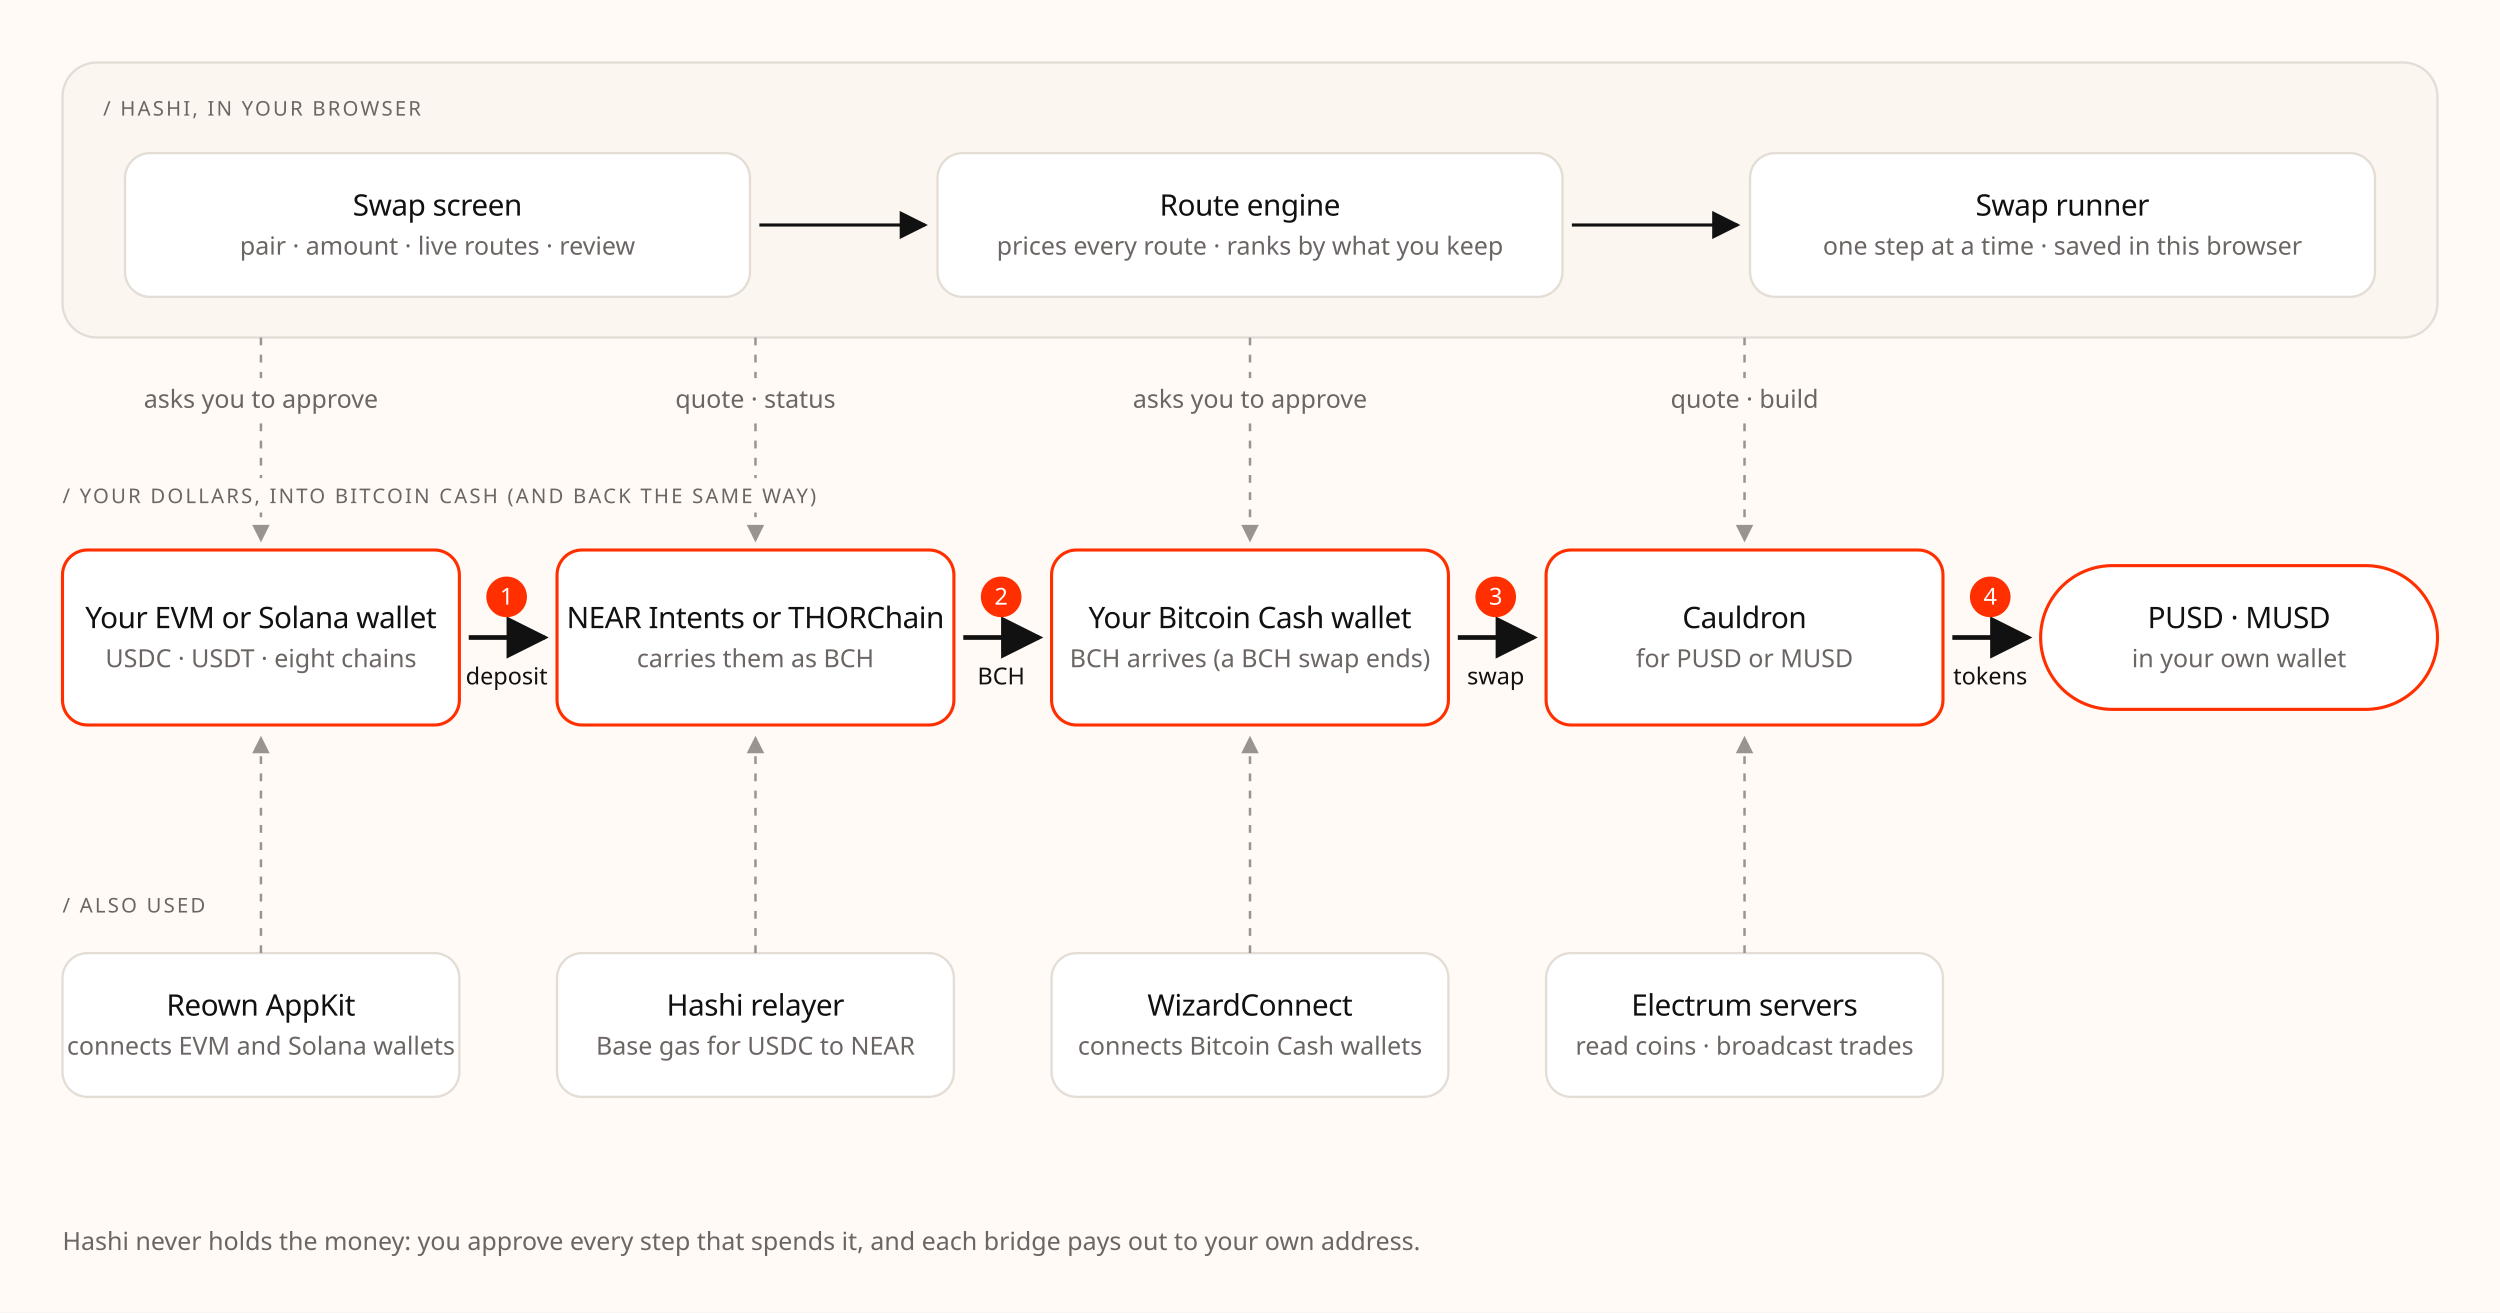
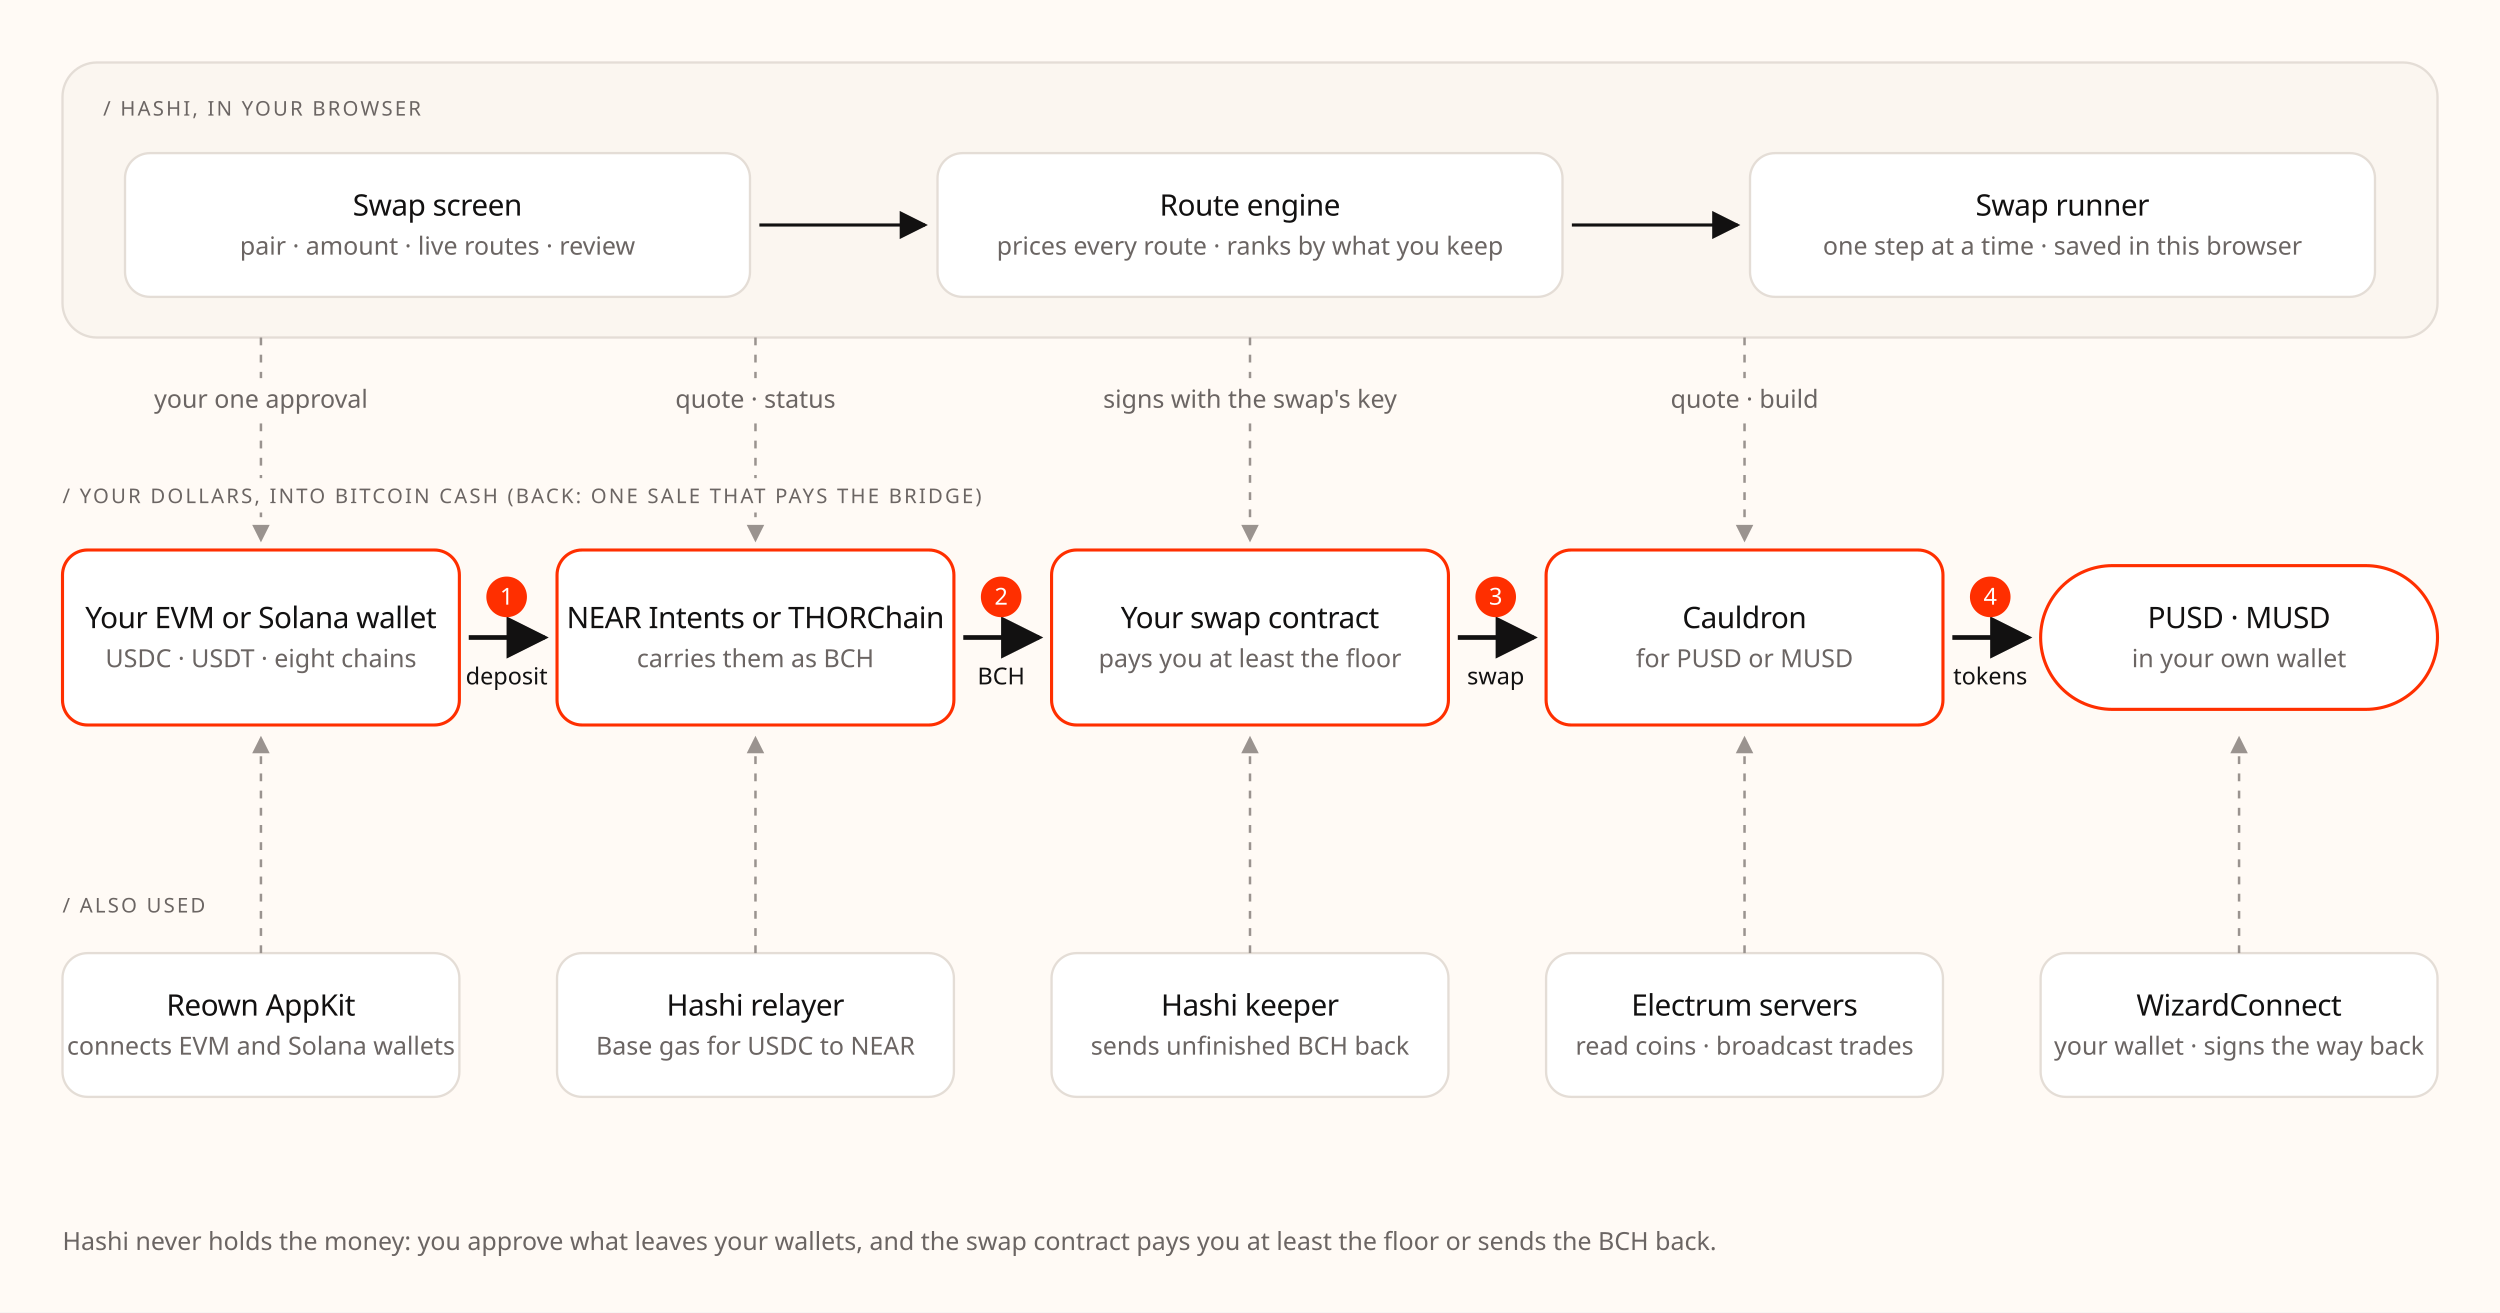
<svg xmlns="http://www.w3.org/2000/svg" width="1600" height="840" viewBox="0 0 1600 840">
  <style>
@font-face { font-family: Figtree; font-weight: 400; src: url("../../docs-site/assets/fonts/Figtree-Regular.ttf"); }
@font-face { font-family: Figtree; font-weight: 500; src: url("../../docs-site/assets/fonts/Figtree-Medium.ttf"); }
@font-face { font-family: GeistMono; src: url("../../docs-site/assets/fonts/GeistMono-Medium.ttf"); }
.t { font: 500 19px Figtree; fill: #121111; letter-spacing: -0.3px; }
.s { font: 400 16px Figtree; fill: #6B6563; }
.l { font: 500 13px GeistMono; fill: #6B6563; letter-spacing: 1.4px; }
.e { font: 500 15px Figtree; fill: #121111; }
.n { font: 500 15px GeistMono; fill: #FFFFFF; }
</style>
  <defs>
    <marker id="arrow" viewBox="0 0 10 10" refX="9" refY="5" markerWidth="9" markerHeight="9" orient="auto-start-reverse">
      <path d="M0 0 L10 5 L0 10 z" fill="#121111" />
    </marker>
    <marker id="dot" viewBox="0 0 10 10" refX="9" refY="5" markerWidth="7" markerHeight="7" orient="auto">
      <path d="M0 0 L10 5 L0 10 z" fill="#9A938F" />
    </marker>
  </defs>
  <rect width="1600" height="840" fill="#FFFAF5" />
  <rect x="40" y="40" width="1520" height="176" rx="22" fill="#FBF6F0" stroke="#E4DDD6" stroke-width="1.5" />
  <text x="66" y="74" text-anchor="start" class="l">/ HASHI, IN YOUR BROWSER</text>
  <rect x="80" y="98" width="400" height="92" rx="16" fill="#FFFFFF" stroke="#E4DDD6" stroke-width="1.5" />
  <text x="280.0" y="138.0" text-anchor="middle" class="t">Swap screen</text>
  <text x="280.0" y="163.0" text-anchor="middle" class="s">pair · amount · live routes · review</text>
  <rect x="600.0" y="98" width="400" height="92" rx="16" fill="#FFFFFF" stroke="#E4DDD6" stroke-width="1.5" />
  <text x="800.0" y="138.0" text-anchor="middle" class="t">Route engine</text>
  <text x="800.0" y="163.0" text-anchor="middle" class="s">prices every route · ranks by what you keep</text>
  <rect x="1120" y="98" width="400" height="92" rx="16" fill="#FFFFFF" stroke="#E4DDD6" stroke-width="1.5" />
  <text x="1320.0" y="138.0" text-anchor="middle" class="t">Swap runner</text>
  <text x="1320.0" y="163.0" text-anchor="middle" class="s">one step at a time · saved in this browser</text>
  <line x1="486" y1="144.0" x2="592.0" y2="144.0" stroke="#121111" stroke-width="2" marker-end="url(#arrow)" />
  <line x1="1006.0" y1="144.0" x2="1112" y2="144.0" stroke="#121111" stroke-width="2" marker-end="url(#arrow)" />
  <rect x="40.0" y="352" width="254" height="112" rx="16" fill="#FFFFFF" stroke="#FF2F00" stroke-width="2" />
  <text x="167.0" y="402.0" text-anchor="middle" class="t">Your EVM or Solana wallet</text>
  <text x="167.0" y="427.0" text-anchor="middle" class="s">USDC · USDT · eight chains</text>
  <rect x="356.5" y="352" width="254" height="112" rx="16" fill="#FFFFFF" stroke="#FF2F00" stroke-width="2" />
  <text x="483.5" y="402.0" text-anchor="middle" class="t">NEAR Intents or THORChain</text>
  <text x="483.5" y="427.0" text-anchor="middle" class="s">carries them as BCH</text>
  <rect x="673.0" y="352" width="254" height="112" rx="16" fill="#FFFFFF" stroke="#FF2F00" stroke-width="2" />
-   <text x="800.0" y="402.0" text-anchor="middle" class="t">Your Bitcoin Cash wallet</text>
-   <text x="800.0" y="427.0" text-anchor="middle" class="s">BCH arrives (a BCH swap ends)</text>
+   <text x="800.0" y="402.0" text-anchor="middle" class="t">Your swap contract</text>
+   <text x="800.0" y="427.0" text-anchor="middle" class="s">pays you at least the floor</text>
  <rect x="989.5" y="352" width="254" height="112" rx="16" fill="#FFFFFF" stroke="#FF2F00" stroke-width="2" />
  <text x="1116.5" y="402.0" text-anchor="middle" class="t">Cauldron</text>
  <text x="1116.5" y="427.0" text-anchor="middle" class="s">for PUSD or MUSD</text>
  <rect x="1306.0" y="362" width="254" height="92" rx="46.0" fill="#FFFFFF" stroke="#FF2F00" stroke-width="2" />
  <text x="1433.0" y="402.0" text-anchor="middle" class="t">PUSD · MUSD</text>
  <text x="1433.0" y="427.0" text-anchor="middle" class="s">in your own wallet</text>
  <line x1="300.0" y1="408.0" x2="348.5" y2="408.0" stroke="#121111" stroke-width="3" marker-end="url(#arrow)" />
  <circle cx="324.25" cy="382.0" r="13" fill="#FF2F00" />
  <text x="324.25" y="387.0" text-anchor="middle" class="n">1</text>
  <text x="324.25" y="438.0" text-anchor="middle" class="e">deposit</text>
  <line x1="616.5" y1="408.0" x2="665.0" y2="408.0" stroke="#121111" stroke-width="3" marker-end="url(#arrow)" />
  <circle cx="640.75" cy="382.0" r="13" fill="#FF2F00" />
  <text x="640.75" y="387.0" text-anchor="middle" class="n">2</text>
  <text x="640.75" y="438.0" text-anchor="middle" class="e">BCH</text>
  <line x1="933.0" y1="408.0" x2="981.5" y2="408.0" stroke="#121111" stroke-width="3" marker-end="url(#arrow)" />
  <circle cx="957.25" cy="382.0" r="13" fill="#FF2F00" />
  <text x="957.25" y="387.0" text-anchor="middle" class="n">3</text>
  <text x="957.25" y="438.0" text-anchor="middle" class="e">swap</text>
  <line x1="1249.5" y1="408.0" x2="1298.0" y2="408.0" stroke="#121111" stroke-width="3" marker-end="url(#arrow)" />
  <circle cx="1273.75" cy="382.0" r="13" fill="#FF2F00" />
  <text x="1273.75" y="387.0" text-anchor="middle" class="n">4</text>
  <text x="1273.75" y="438.0" text-anchor="middle" class="e">tokens</text>
  <line x1="167.0" y1="216" x2="167.0" y2="346" stroke="#9A938F" stroke-width="1.6" stroke-dasharray="5 6" marker-end="url(#dot)" />
  <rect x="75.0" y="242" width="184" height="28" rx="14" fill="#FFFAF5" />
-   <text x="167.0" y="261" text-anchor="middle" class="s">asks you to approve</text>
+   <text x="167.0" y="261" text-anchor="middle" class="s">your one approval</text>
  <line x1="483.5" y1="216" x2="483.5" y2="346" stroke="#9A938F" stroke-width="1.6" stroke-dasharray="5 6" marker-end="url(#dot)" />
  <rect x="391.5" y="242" width="184" height="28" rx="14" fill="#FFFAF5" />
  <text x="483.5" y="261" text-anchor="middle" class="s">quote · status</text>
  <line x1="800.0" y1="216" x2="800.0" y2="346" stroke="#9A938F" stroke-width="1.6" stroke-dasharray="5 6" marker-end="url(#dot)" />
  <rect x="708.0" y="242" width="184" height="28" rx="14" fill="#FFFAF5" />
-   <text x="800.0" y="261" text-anchor="middle" class="s">asks you to approve</text>
+   <text x="800.0" y="261" text-anchor="middle" class="s">signs with the swap's key</text>
  <line x1="1116.5" y1="216" x2="1116.5" y2="346" stroke="#9A938F" stroke-width="1.6" stroke-dasharray="5 6" marker-end="url(#dot)" />
  <rect x="1024.5" y="242" width="184" height="28" rx="14" fill="#FFFAF5" />
  <text x="1116.5" y="261" text-anchor="middle" class="s">quote · build</text>
  <rect x="40.0" y="610" width="254" height="92" rx="16" fill="#FFFFFF" stroke="#E4DDD6" stroke-width="1.5" />
  <text x="167.0" y="650.0" text-anchor="middle" class="t">Reown AppKit</text>
  <text x="167.0" y="675.0" text-anchor="middle" class="s">connects EVM and Solana wallets</text>
  <line x1="167.0" y1="610" x2="167.0" y2="472" stroke="#9A938F" stroke-width="1.6" stroke-dasharray="5 6" marker-end="url(#dot)" />
  <rect x="356.5" y="610" width="254" height="92" rx="16" fill="#FFFFFF" stroke="#E4DDD6" stroke-width="1.5" />
  <text x="483.5" y="650.0" text-anchor="middle" class="t">Hashi relayer</text>
  <text x="483.5" y="675.0" text-anchor="middle" class="s">Base gas for USDC to NEAR</text>
  <line x1="483.5" y1="610" x2="483.5" y2="472" stroke="#9A938F" stroke-width="1.6" stroke-dasharray="5 6" marker-end="url(#dot)" />
  <rect x="673.0" y="610" width="254" height="92" rx="16" fill="#FFFFFF" stroke="#E4DDD6" stroke-width="1.5" />
-   <text x="800.0" y="650.0" text-anchor="middle" class="t">WizardConnect</text>
-   <text x="800.0" y="675.0" text-anchor="middle" class="s">connects Bitcoin Cash wallets</text>
+   <text x="800.0" y="650.0" text-anchor="middle" class="t">Hashi keeper</text>
+   <text x="800.0" y="675.0" text-anchor="middle" class="s">sends unfinished BCH back</text>
  <line x1="800.0" y1="610" x2="800.0" y2="472" stroke="#9A938F" stroke-width="1.6" stroke-dasharray="5 6" marker-end="url(#dot)" />
  <rect x="989.5" y="610" width="254" height="92" rx="16" fill="#FFFFFF" stroke="#E4DDD6" stroke-width="1.5" />
  <text x="1116.5" y="650.0" text-anchor="middle" class="t">Electrum servers</text>
  <text x="1116.5" y="675.0" text-anchor="middle" class="s">read coins · broadcast trades</text>
  <path d="M1116.5 610 L1116.5 472" stroke="#9A938F" stroke-width="1.6" stroke-dasharray="5 6" fill="none" marker-end="url(#dot)" />
-   <rect x="32" y="306" width="551.8" height="22" fill="#FFFAF5" />
-   <text x="40" y="322" text-anchor="start" class="l">/ YOUR DOLLARS, INTO BITCOIN CASH (AND BACK THE SAME WAY)</text>
+   <rect x="1306.0" y="610" width="254" height="92" rx="16" fill="#FFFFFF" stroke="#E4DDD6" stroke-width="1.5" />
+   <text x="1433.0" y="650.0" text-anchor="middle" class="t">WizardConnect</text>
+   <text x="1433.0" y="675.0" text-anchor="middle" class="s">your wallet · signs the way back</text>
+   <line x1="1433.0" y1="610" x2="1433.0" y2="472" stroke="#9A938F" stroke-width="1.6" stroke-dasharray="5 6" marker-end="url(#dot)" />
+   <rect x="32" y="306" width="683.4" height="22" fill="#FFFAF5" />
+   <text x="40" y="322" text-anchor="start" class="l">/ YOUR DOLLARS, INTO BITCOIN CASH (BACK: ONE SALE THAT PAYS THE BRIDGE)</text>
  <rect x="32" y="568" width="119.4" height="22" fill="#FFFAF5" />
  <text x="40" y="584" text-anchor="start" class="l">/ ALSO USED</text>
-   <text x="40" y="800" class="s">Hashi never holds the money: you approve every step that spends it, and each bridge pays out to your own address.</text>
+   <text x="40" y="800" class="s">Hashi never holds the money: you approve what leaves your wallets, and the swap contract pays you at least the floor or sends the BCH back.</text>
</svg>
